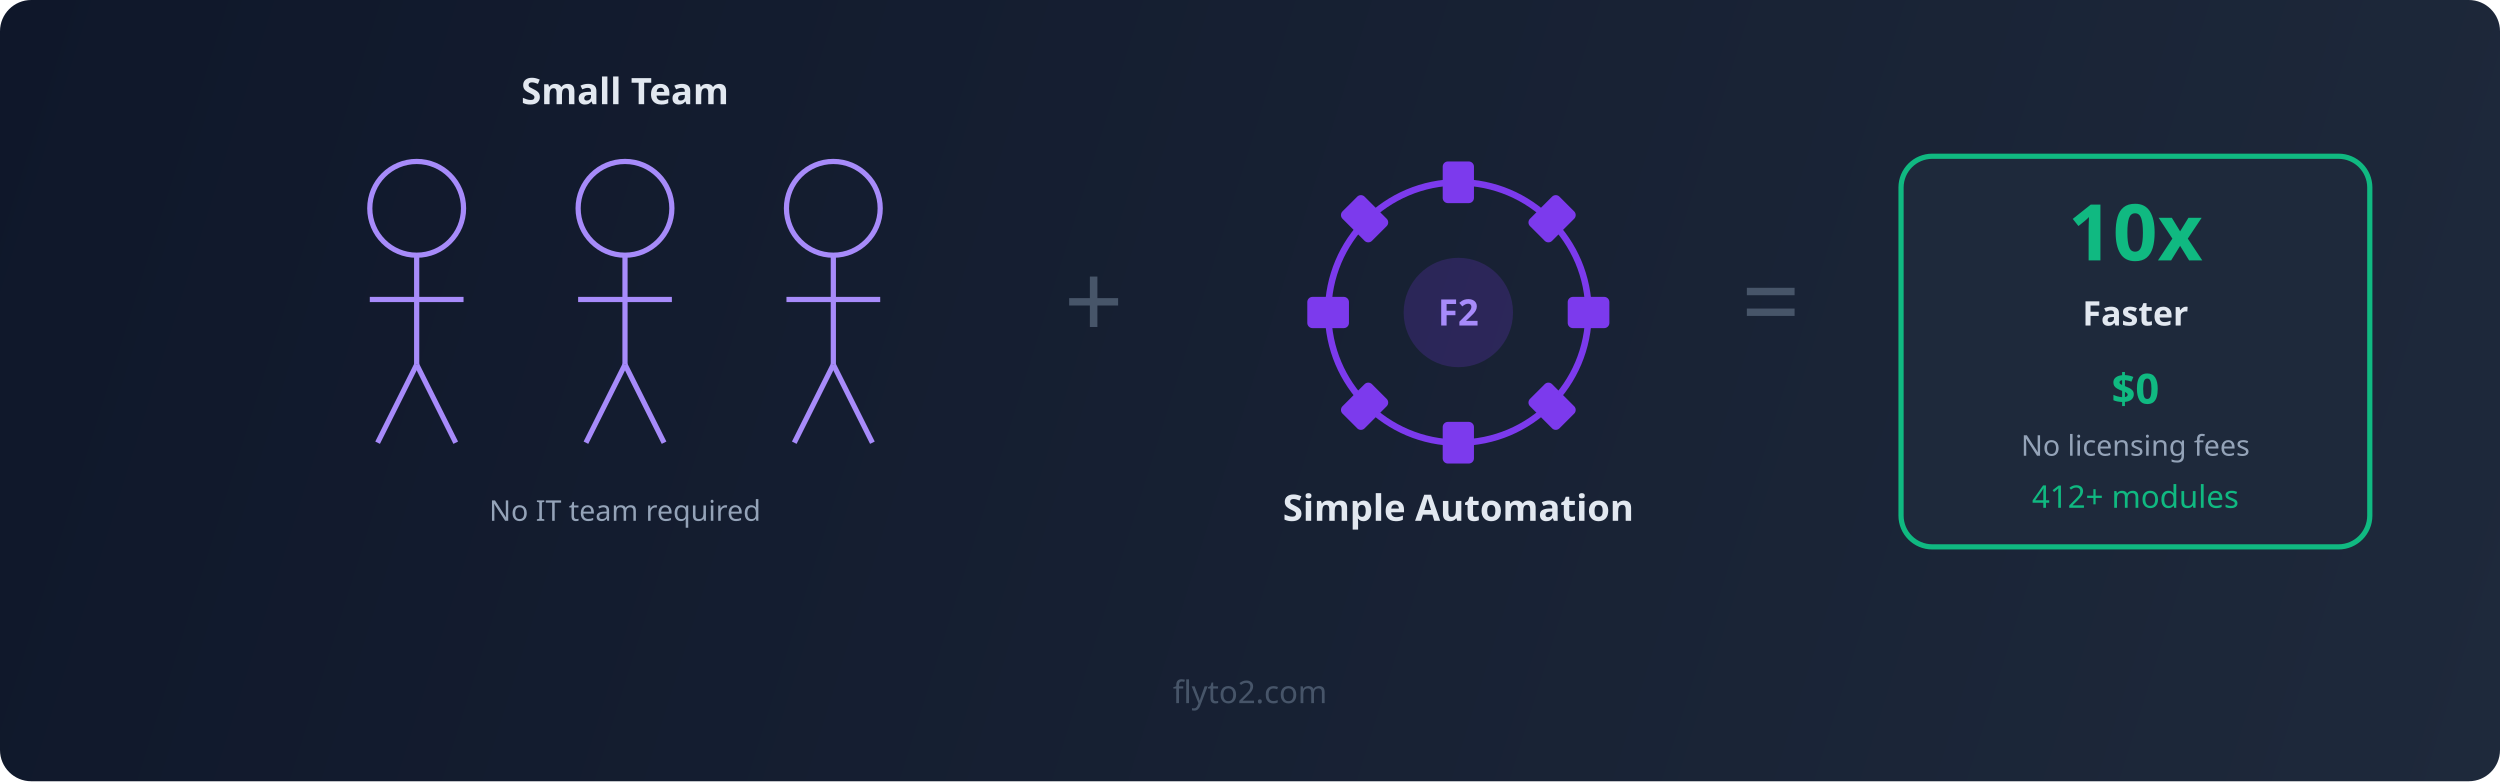
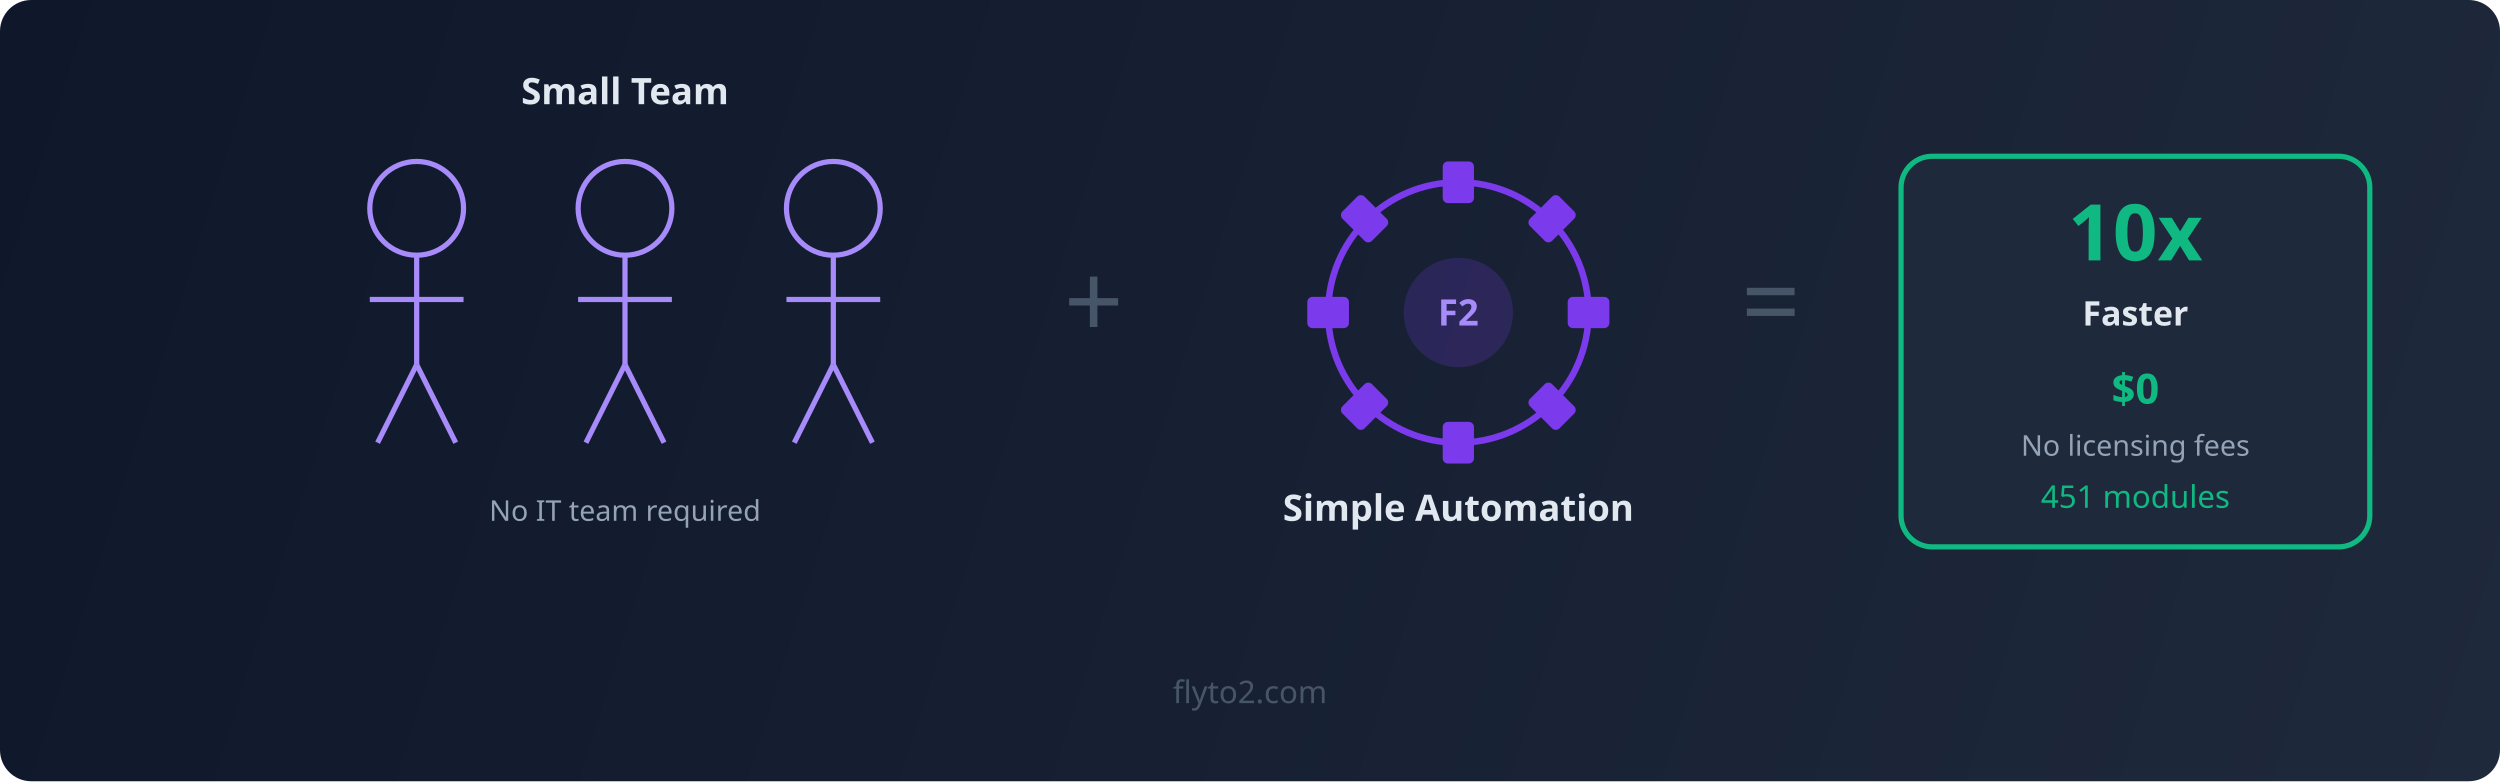
<svg xmlns="http://www.w3.org/2000/svg" viewBox="0 0 960 300" fill="none">
  <defs>
    <linearGradient id="bg" x1="0" y1="0" x2="960" y2="300" gradientUnits="userSpaceOnUse">
      <stop offset="0%" stop-color="#0f172a" />
      <stop offset="100%" stop-color="#1e293b" />
    </linearGradient>
    <linearGradient id="purple" x1="0" y1="0" x2="1" y2="1">
      <stop offset="0%" stop-color="#7c3aed" />
      <stop offset="100%" stop-color="#a78bfa" />
    </linearGradient>
    <linearGradient id="green" x1="0" y1="0" x2="1" y2="1">
      <stop offset="0%" stop-color="#10b981" />
      <stop offset="100%" stop-color="#34d399" />
    </linearGradient>
  </defs>
  <rect width="960" height="300" rx="12" fill="url(#bg)" />
  <text x="240" y="40" text-anchor="middle" fill="#e2e8f0" font-family="system-ui,sans-serif" font-size="14" font-weight="700">Small Team</text>
  <circle cx="160" cy="80" r="18" fill="none" stroke="#a78bfa" stroke-width="2" />
  <line x1="160" y1="98" x2="160" y2="140" stroke="#a78bfa" stroke-width="2" />
  <line x1="142" y1="115" x2="178" y2="115" stroke="#a78bfa" stroke-width="2" />
  <line x1="160" y1="140" x2="145" y2="170" stroke="#a78bfa" stroke-width="2" />
  <line x1="160" y1="140" x2="175" y2="170" stroke="#a78bfa" stroke-width="2" />
  <circle cx="240" cy="80" r="18" fill="none" stroke="#a78bfa" stroke-width="2" />
  <line x1="240" y1="98" x2="240" y2="140" stroke="#a78bfa" stroke-width="2" />
  <line x1="222" y1="115" x2="258" y2="115" stroke="#a78bfa" stroke-width="2" />
  <line x1="240" y1="140" x2="225" y2="170" stroke="#a78bfa" stroke-width="2" />
  <line x1="240" y1="140" x2="255" y2="170" stroke="#a78bfa" stroke-width="2" />
  <circle cx="320" cy="80" r="18" fill="none" stroke="#a78bfa" stroke-width="2" />
  <line x1="320" y1="98" x2="320" y2="140" stroke="#a78bfa" stroke-width="2" />
  <line x1="302" y1="115" x2="338" y2="115" stroke="#a78bfa" stroke-width="2" />
  <line x1="320" y1="140" x2="305" y2="170" stroke="#a78bfa" stroke-width="2" />
  <line x1="320" y1="140" x2="335" y2="170" stroke="#a78bfa" stroke-width="2" />
  <text x="420" y="130" text-anchor="middle" fill="#475569" font-family="system-ui,sans-serif" font-size="40" font-weight="300">+</text>
  <g transform="translate(560, 120)">
    <circle cx="0" cy="0" r="50" fill="none" stroke="#7c3aed" stroke-width="2.5" />
    <circle cx="0" cy="0" r="20" fill="#7c3aed" opacity="0.2" stroke="#7c3aed" stroke-width="2" />
    <rect x="-6" y="-58" width="12" height="16" rx="2" fill="#7c3aed" />
    <rect x="-6" y="42" width="12" height="16" rx="2" fill="#7c3aed" />
    <rect x="-58" y="-6" width="16" height="12" rx="2" fill="#7c3aed" />
    <rect x="42" y="-6" width="16" height="12" rx="2" fill="#7c3aed" />
    <rect x="30" y="-44" width="12" height="16" rx="2" fill="#7c3aed" transform="rotate(45 36 -36)" />
    <rect x="-42" y="28" width="12" height="16" rx="2" fill="#7c3aed" transform="rotate(45 -36 36)" />
    <rect x="-42" y="-44" width="12" height="16" rx="2" fill="#7c3aed" transform="rotate(-45 -36 -36)" />
    <rect x="30" y="28" width="12" height="16" rx="2" fill="#7c3aed" transform="rotate(-45 36 36)" />
    <text x="0" y="5" text-anchor="middle" fill="#a78bfa" font-family="system-ui,sans-serif" font-size="14" font-weight="700">F2</text>
  </g>
  <text x="560" y="200" text-anchor="middle" fill="#e2e8f0" font-family="system-ui,sans-serif" font-size="14" font-weight="700">Simple Automation</text>
  <text x="680" y="130" text-anchor="middle" fill="#475569" font-family="system-ui,sans-serif" font-size="40" font-weight="300">=</text>
  <rect x="730" y="60" width="180" height="150" rx="12" fill="#1e293b" stroke="#10b981" stroke-width="2" />
  <text x="820" y="100" text-anchor="middle" fill="#10b981" font-family="system-ui,sans-serif" font-size="30" font-weight="700">10x</text>
  <text x="820" y="125" text-anchor="middle" fill="#e2e8f0" font-family="system-ui,sans-serif" font-size="13" font-weight="600">Faster</text>
  <text x="820" y="155" text-anchor="middle" fill="#10b981" font-family="system-ui,sans-serif" font-size="16" font-weight="700">$0</text>
  <text x="820" y="175" text-anchor="middle" fill="#94a3b8" font-family="system-ui,sans-serif" font-size="11">No licensing fees</text>
-   <text x="820" y="195" text-anchor="middle" fill="#10b981" font-family="system-ui,sans-serif" font-size="12">412+ modules</text>
+   <text x="820" y="195" text-anchor="middle" fill="#10b981" font-family="system-ui,sans-serif" font-size="12">451 modules</text>
  <text x="240" y="200" text-anchor="middle" fill="#94a3b8" font-family="system-ui,sans-serif" font-size="11">No IT team required</text>
  <text x="480" y="270" text-anchor="middle" fill="#475569" font-family="system-ui,sans-serif" font-size="12">flyto2.com</text>
</svg>
